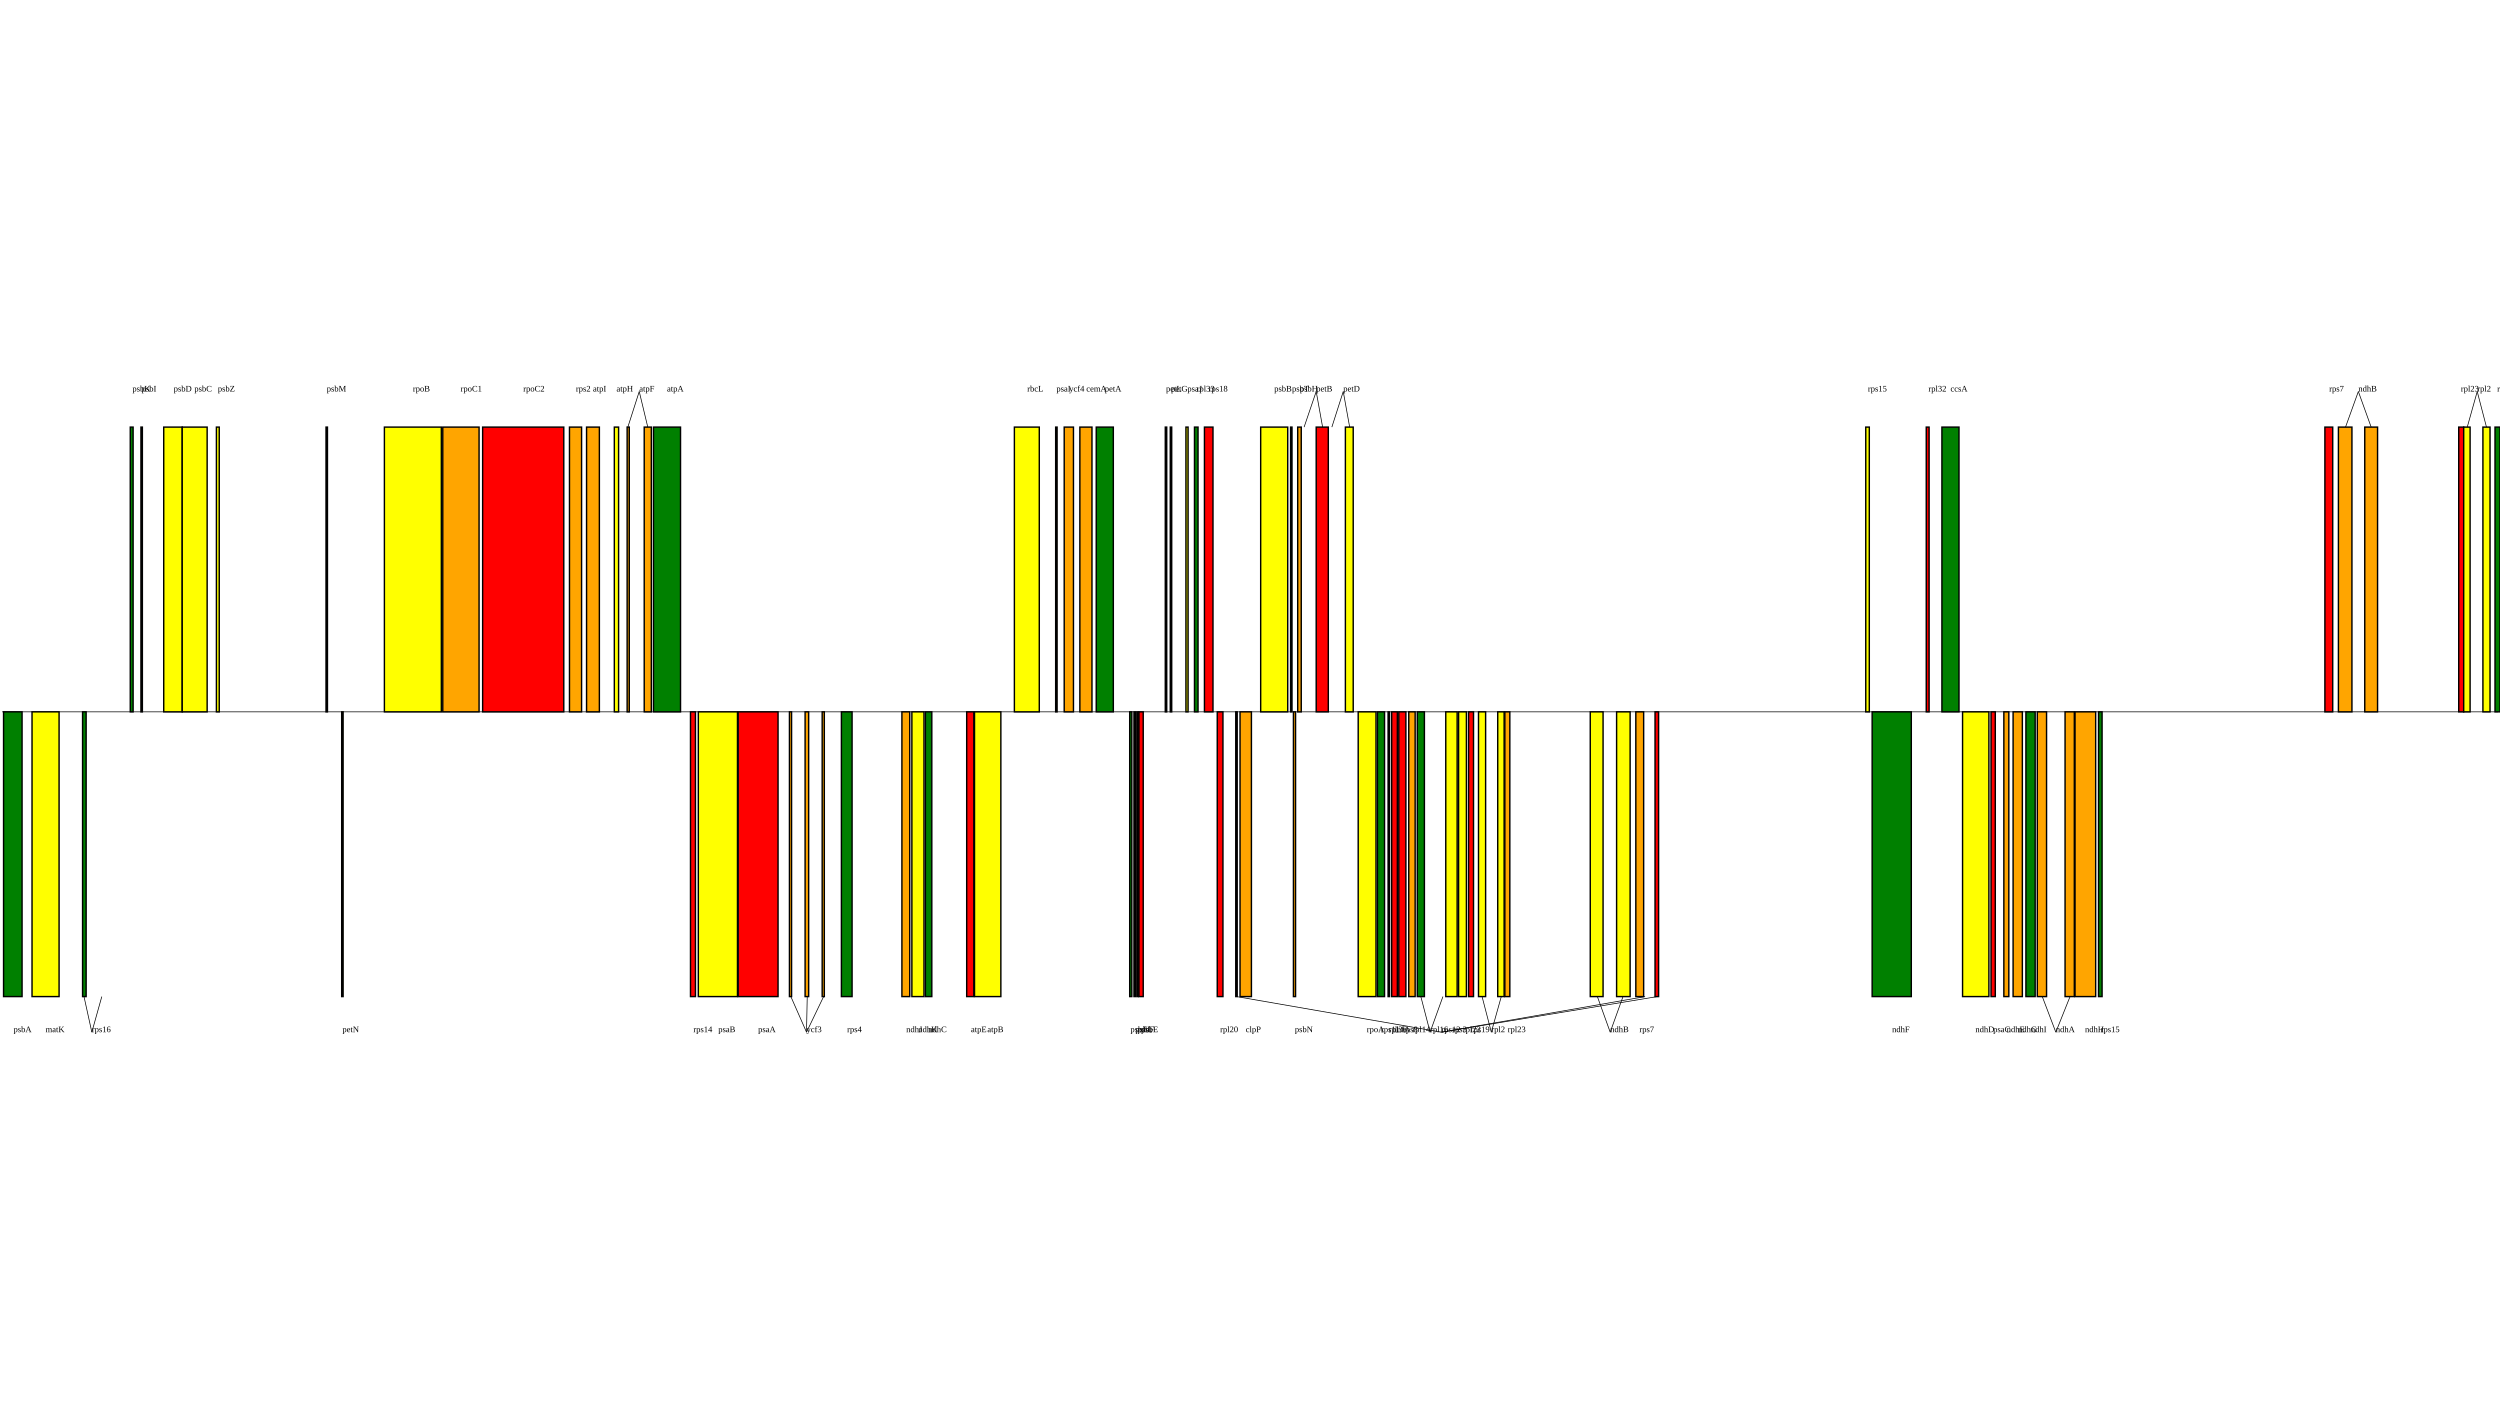
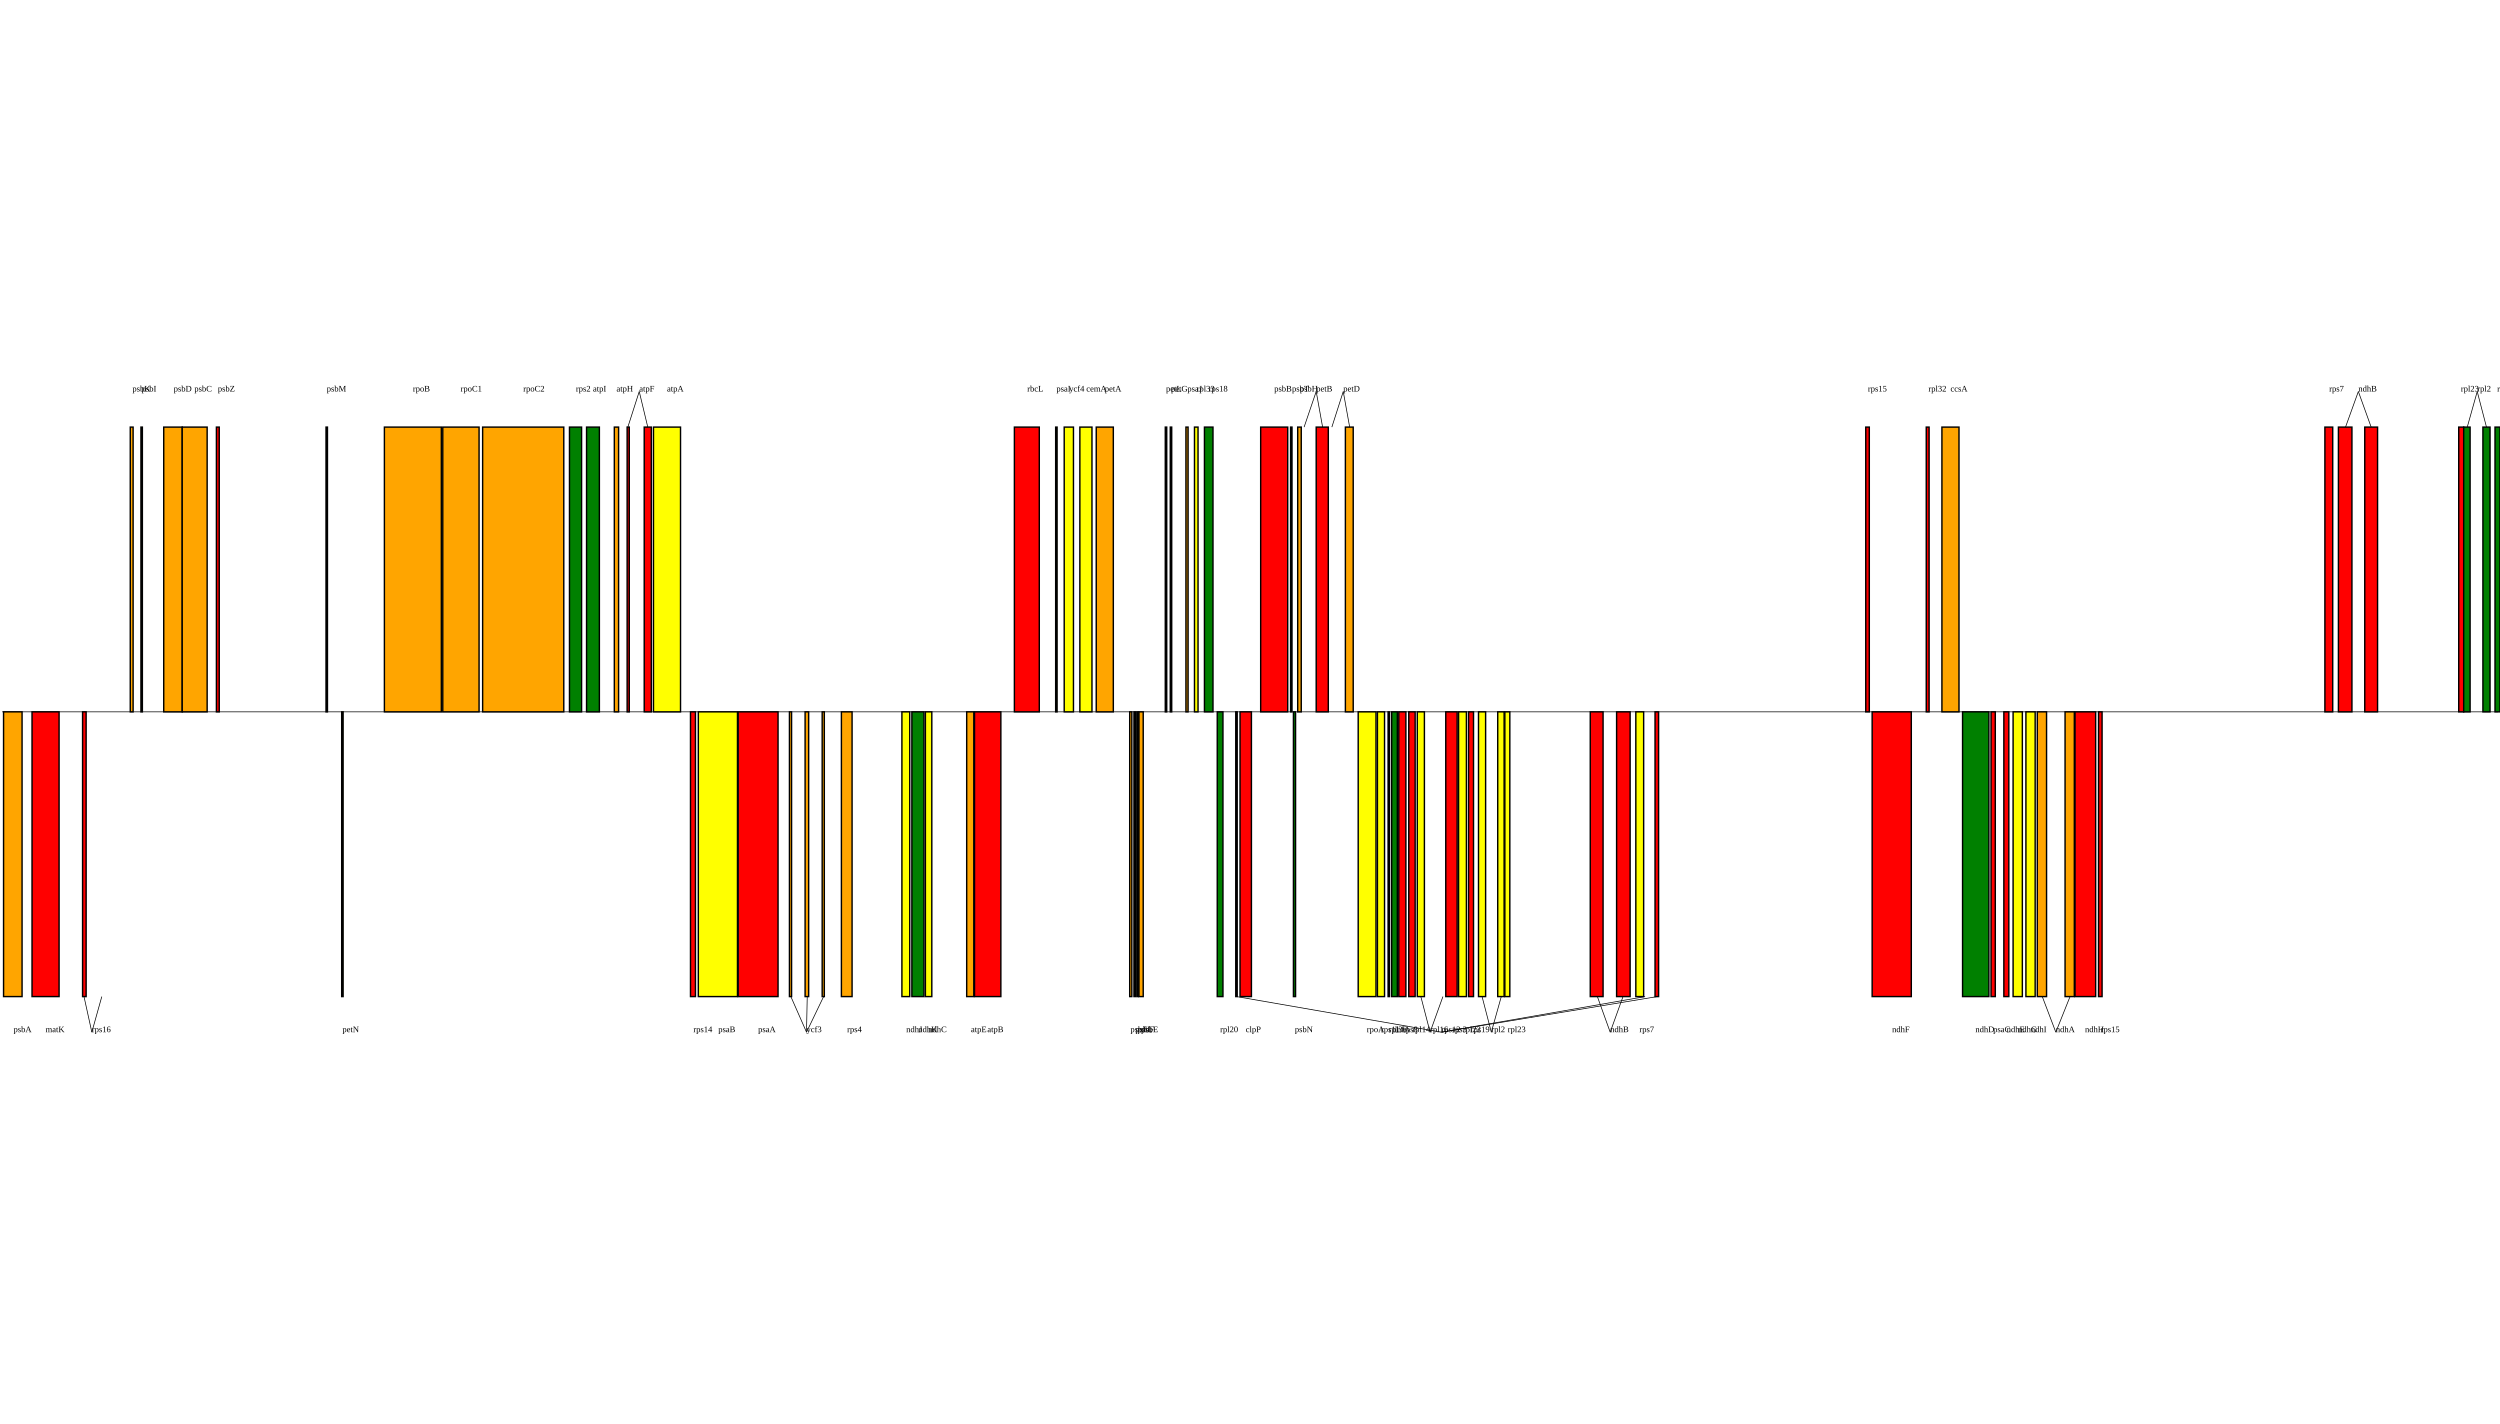
<svg xmlns="http://www.w3.org/2000/svg" width="3512" height="2000" version="1.1">
  <line x1="3" y1="1000" x2="3509" y2="1000" style="stroke:black;" />
  <rect x="2311" y="1000" width="0" height="400" rx="0" ry="0" style="stroke-width:2;fill:red;stroke:black;" />
  <line x1="2025" y1="1450" x2="2311" y2="1400" style="stroke:black;" />
  <rect x="2325" y="1000" width="5" height="400" rx="0" ry="0" style="stroke-width:2;fill:red;stroke:black;" />
  <line x1="2025" y1="1450" x2="2328" y2="1400" style="stroke:black;" />
  <rect x="1736" y="1000" width="2" height="400" rx="0" ry="0" style="stroke-width:2;fill:red;stroke:black;" />
  <line x1="2025" y1="1450" x2="1737" y2="1400" style="stroke:black;" />
  <text x="2025" y="1450" style="fill:black;">
    <tspan x="2025" dy="0em">rps12</tspan>
  </text>
-   <rect x="5" y="1000" width="26" height="400" rx="0" ry="0" style="stroke-width:2;fill:green;stroke:black;" />
+   <rect x="5" y="1000" width="26" height="400" rx="0" ry="0" style="stroke-width:2;fill:orange;stroke:black;" />
  <text x="19" y="1450" style="fill:black;">
    <tspan x="19" dy="0em">psbA</tspan>
  </text>
-   <rect x="45" y="1000" width="38" height="400" rx="0" ry="0" style="stroke-width:2;fill:yellow;stroke:black;" />
+   <rect x="45" y="1000" width="38" height="400" rx="0" ry="0" style="stroke-width:2;fill:red;stroke:black;" />
  <text x="64" y="1450" style="fill:black;">
    <tspan x="64" dy="0em">matK</tspan>
  </text>
-   <rect x="116" y="1000" width="5" height="400" rx="0" ry="0" style="stroke-width:2;fill:green;stroke:black;" />
+   <rect x="116" y="1000" width="5" height="400" rx="0" ry="0" style="stroke-width:2;fill:red;stroke:black;" />
  <line x1="129" y1="1450" x2="118" y2="1400" style="stroke:black;" />
-   <rect x="142" y="1000" width="0" height="400" rx="0" ry="0" style="stroke-width:2;fill:green;stroke:black;" />
+   <rect x="142" y="1000" width="0" height="400" rx="0" ry="0" style="stroke-width:2;fill:red;stroke:black;" />
  <line x1="129" y1="1450" x2="143" y2="1400" style="stroke:black;" />
  <text x="129" y="1450" style="fill:black;">
    <tspan x="129" dy="0em">rps16</tspan>
  </text>
-   <rect x="183" y="600" width="4" height="400" rx="0" ry="0" style="stroke-width:2;fill:green;stroke:black;" />
+   <rect x="183" y="600" width="4" height="400" rx="0" ry="0" style="stroke-width:2;fill:orange;stroke:black;" />
  <text x="186" y="550" style="fill:black;">
    <tspan x="186" dy="0em">psbK</tspan>
  </text>
  <rect x="198" y="600" width="2" height="400" rx="0" ry="0" style="stroke-width:2;fill:orange;stroke:black;" />
  <text x="199" y="550" style="fill:black;">
    <tspan x="199" dy="0em">psbI</tspan>
  </text>
-   <rect x="230" y="600" width="26" height="400" rx="0" ry="0" style="stroke-width:2;fill:yellow;stroke:black;" />
+   <rect x="230" y="600" width="26" height="400" rx="0" ry="0" style="stroke-width:2;fill:orange;stroke:black;" />
  <text x="244" y="550" style="fill:black;">
    <tspan x="244" dy="0em">psbD</tspan>
  </text>
-   <rect x="256" y="600" width="35" height="400" rx="0" ry="0" style="stroke-width:2;fill:yellow;stroke:black;" />
+   <rect x="256" y="600" width="35" height="400" rx="0" ry="0" style="stroke-width:2;fill:orange;stroke:black;" />
  <text x="273" y="550" style="fill:black;">
    <tspan x="273" dy="0em">psbC</tspan>
  </text>
-   <rect x="304" y="600" width="4" height="400" rx="0" ry="0" style="stroke-width:2;fill:yellow;stroke:black;" />
+   <rect x="304" y="600" width="4" height="400" rx="0" ry="0" style="stroke-width:2;fill:red;stroke:black;" />
  <text x="306" y="550" style="fill:black;">
    <tspan x="306" dy="0em">psbZ</tspan>
  </text>
  <rect x="458" y="600" width="2" height="400" rx="0" ry="0" style="stroke-width:2;fill:orange;stroke:black;" />
  <text x="459" y="550" style="fill:black;">
    <tspan x="459" dy="0em">psbM</tspan>
  </text>
  <rect x="480" y="1000" width="2" height="400" rx="0" ry="0" style="stroke-width:2;fill:yellow;stroke:black;" />
  <text x="481" y="1450" style="fill:black;">
    <tspan x="481" dy="0em">petN</tspan>
  </text>
-   <rect x="540" y="600" width="80" height="400" rx="0" ry="0" style="stroke-width:2;fill:yellow;stroke:black;" />
+   <rect x="540" y="600" width="80" height="400" rx="0" ry="0" style="stroke-width:2;fill:orange;stroke:black;" />
  <text x="580" y="550" style="fill:black;">
    <tspan x="580" dy="0em">rpoB</tspan>
  </text>
  <rect x="622" y="600" width="51" height="400" rx="0" ry="0" style="stroke-width:2;fill:orange;stroke:black;" />
  <text x="647" y="550" style="fill:black;">
    <tspan x="647" dy="0em">rpoC1</tspan>
  </text>
-   <rect x="678" y="600" width="114" height="400" rx="0" ry="0" style="stroke-width:2;fill:red;stroke:black;" />
+   <rect x="678" y="600" width="114" height="400" rx="0" ry="0" style="stroke-width:2;fill:orange;stroke:black;" />
  <text x="735" y="550" style="fill:black;">
    <tspan x="735" dy="0em">rpoC2</tspan>
  </text>
-   <rect x="800" y="600" width="17" height="400" rx="0" ry="0" style="stroke-width:2;fill:orange;stroke:black;" />
+   <rect x="800" y="600" width="17" height="400" rx="0" ry="0" style="stroke-width:2;fill:green;stroke:black;" />
  <text x="809" y="550" style="fill:black;">
    <tspan x="809" dy="0em">rps2</tspan>
  </text>
-   <rect x="824" y="600" width="18" height="400" rx="0" ry="0" style="stroke-width:2;fill:orange;stroke:black;" />
+   <rect x="824" y="600" width="18" height="400" rx="0" ry="0" style="stroke-width:2;fill:green;stroke:black;" />
  <text x="833" y="550" style="fill:black;">
    <tspan x="833" dy="0em">atpI</tspan>
  </text>
-   <rect x="863" y="600" width="6" height="400" rx="0" ry="0" style="stroke-width:2;fill:yellow;stroke:black;" />
+   <rect x="863" y="600" width="6" height="400" rx="0" ry="0" style="stroke-width:2;fill:orange;stroke:black;" />
  <text x="866" y="550" style="fill:black;">
    <tspan x="866" dy="0em">atpH</tspan>
  </text>
-   <rect x="881" y="600" width="3" height="400" rx="0" ry="0" style="stroke-width:2;fill:orange;stroke:black;" />
+   <rect x="881" y="600" width="3" height="400" rx="0" ry="0" style="stroke-width:2;fill:red;stroke:black;" />
  <line x1="882" y1="600" x2="898" y2="550" style="stroke:black;" />
-   <rect x="905" y="600" width="10" height="400" rx="0" ry="0" style="stroke-width:2;fill:orange;stroke:black;" />
+   <rect x="905" y="600" width="10" height="400" rx="0" ry="0" style="stroke-width:2;fill:red;stroke:black;" />
  <line x1="910" y1="600" x2="898" y2="550" style="stroke:black;" />
  <text x="898" y="550" style="fill:black;">
    <tspan x="898" dy="0em">atpF</tspan>
  </text>
-   <rect x="918" y="600" width="38" height="400" rx="0" ry="0" style="stroke-width:2;fill:green;stroke:black;" />
+   <rect x="918" y="600" width="38" height="400" rx="0" ry="0" style="stroke-width:2;fill:yellow;stroke:black;" />
  <text x="937" y="550" style="fill:black;">
    <tspan x="937" dy="0em">atpA</tspan>
  </text>
  <rect x="970" y="1000" width="7" height="400" rx="0" ry="0" style="stroke-width:2;fill:red;stroke:black;" />
  <text x="974" y="1450" style="fill:black;">
    <tspan x="974" dy="0em">rps14</tspan>
  </text>
  <rect x="981" y="1000" width="55" height="400" rx="0" ry="0" style="stroke-width:2;fill:yellow;stroke:black;" />
  <text x="1009" y="1450" style="fill:black;">
    <tspan x="1009" dy="0em">psaB</tspan>
  </text>
  <rect x="1037" y="1000" width="56" height="400" rx="0" ry="0" style="stroke-width:2;fill:red;stroke:black;" />
  <text x="1065" y="1450" style="fill:black;">
    <tspan x="1065" dy="0em">psaA</tspan>
  </text>
  <rect x="1109" y="1000" width="3" height="400" rx="0" ry="0" style="stroke-width:2;fill:orange;stroke:black;" />
  <line x1="1133" y1="1450" x2="1111" y2="1400" style="stroke:black;" />
  <rect x="1131" y="1000" width="5" height="400" rx="0" ry="0" style="stroke-width:2;fill:orange;stroke:black;" />
  <line x1="1133" y1="1450" x2="1134" y2="1400" style="stroke:black;" />
  <rect x="1155" y="1000" width="3" height="400" rx="0" ry="0" style="stroke-width:2;fill:orange;stroke:black;" />
  <line x1="1133" y1="1450" x2="1157" y2="1400" style="stroke:black;" />
  <text x="1133" y="1450" style="fill:black;">
    <tspan x="1133" dy="0em">ycf3</tspan>
  </text>
-   <rect x="1182" y="1000" width="15" height="400" rx="0" ry="0" style="stroke-width:2;fill:green;stroke:black;" />
+   <rect x="1182" y="1000" width="15" height="400" rx="0" ry="0" style="stroke-width:2;fill:orange;stroke:black;" />
  <text x="1190" y="1450" style="fill:black;">
    <tspan x="1190" dy="0em">rps4</tspan>
  </text>
-   <rect x="1267" y="1000" width="11" height="400" rx="0" ry="0" style="stroke-width:2;fill:orange;stroke:black;" />
+   <rect x="1267" y="1000" width="11" height="400" rx="0" ry="0" style="stroke-width:2;fill:yellow;stroke:black;" />
  <text x="1273" y="1450" style="fill:black;">
    <tspan x="1273" dy="0em">ndhJ</tspan>
  </text>
-   <rect x="1281" y="1000" width="17" height="400" rx="0" ry="0" style="stroke-width:2;fill:yellow;stroke:black;" />
+   <rect x="1281" y="1000" width="17" height="400" rx="0" ry="0" style="stroke-width:2;fill:green;stroke:black;" />
  <text x="1290" y="1450" style="fill:black;">
    <tspan x="1290" dy="0em">ndhK</tspan>
  </text>
-   <rect x="1300" y="1000" width="9" height="400" rx="0" ry="0" style="stroke-width:2;fill:green;stroke:black;" />
+   <rect x="1300" y="1000" width="9" height="400" rx="0" ry="0" style="stroke-width:2;fill:yellow;stroke:black;" />
  <text x="1304" y="1450" style="fill:black;">
    <tspan x="1304" dy="0em">ndhC</tspan>
  </text>
-   <rect x="1358" y="1000" width="10" height="400" rx="0" ry="0" style="stroke-width:2;fill:red;stroke:black;" />
+   <rect x="1358" y="1000" width="10" height="400" rx="0" ry="0" style="stroke-width:2;fill:orange;stroke:black;" />
  <text x="1364" y="1450" style="fill:black;">
    <tspan x="1364" dy="0em">atpE</tspan>
  </text>
-   <rect x="1369" y="1000" width="37" height="400" rx="0" ry="0" style="stroke-width:2;fill:yellow;stroke:black;" />
+   <rect x="1369" y="1000" width="37" height="400" rx="0" ry="0" style="stroke-width:2;fill:red;stroke:black;" />
  <text x="1387" y="1450" style="fill:black;">
    <tspan x="1387" dy="0em">atpB</tspan>
  </text>
-   <rect x="1425" y="600" width="35" height="400" rx="0" ry="0" style="stroke-width:2;fill:yellow;stroke:black;" />
+   <rect x="1425" y="600" width="35" height="400" rx="0" ry="0" style="stroke-width:2;fill:red;stroke:black;" />
  <text x="1443" y="550" style="fill:black;">
    <tspan x="1443" dy="0em">rbcL</tspan>
  </text>
-   <rect x="1483" y="600" width="2" height="400" rx="0" ry="0" style="stroke-width:2;fill:orange;stroke:black;" />
+   <rect x="1483" y="600" width="2" height="400" rx="0" ry="0" style="stroke-width:2;fill:yellow;stroke:black;" />
  <text x="1484" y="550" style="fill:black;">
    <tspan x="1484" dy="0em">psaI</tspan>
  </text>
-   <rect x="1495" y="600" width="13" height="400" rx="0" ry="0" style="stroke-width:2;fill:orange;stroke:black;" />
+   <rect x="1495" y="600" width="13" height="400" rx="0" ry="0" style="stroke-width:2;fill:yellow;stroke:black;" />
  <text x="1502" y="550" style="fill:black;">
    <tspan x="1502" dy="0em">ycf4</tspan>
  </text>
-   <rect x="1517" y="600" width="17" height="400" rx="0" ry="0" style="stroke-width:2;fill:orange;stroke:black;" />
+   <rect x="1517" y="600" width="17" height="400" rx="0" ry="0" style="stroke-width:2;fill:yellow;stroke:black;" />
  <text x="1526" y="550" style="fill:black;">
    <tspan x="1526" dy="0em">cemA</tspan>
  </text>
-   <rect x="1540" y="600" width="24" height="400" rx="0" ry="0" style="stroke-width:2;fill:green;stroke:black;" />
+   <rect x="1540" y="600" width="24" height="400" rx="0" ry="0" style="stroke-width:2;fill:orange;stroke:black;" />
  <text x="1552" y="550" style="fill:black;">
    <tspan x="1552" dy="0em">petA</tspan>
  </text>
-   <rect x="1587" y="1000" width="3" height="400" rx="0" ry="0" style="stroke-width:2;fill:green;stroke:black;" />
+   <rect x="1587" y="1000" width="3" height="400" rx="0" ry="0" style="stroke-width:2;fill:orange;stroke:black;" />
  <text x="1588" y="1450" style="fill:black;">
    <tspan x="1588" dy="0em">psbJ</tspan>
  </text>
-   <rect x="1593" y="1000" width="2" height="400" rx="0" ry="0" style="stroke-width:2;fill:yellow;stroke:black;" />
+   <rect x="1593" y="1000" width="2" height="400" rx="0" ry="0" style="stroke-width:2;fill:red;stroke:black;" />
  <text x="1595" y="1450" style="fill:black;">
    <tspan x="1595" dy="0em">psbL</tspan>
  </text>
-   <rect x="1597" y="1000" width="2" height="400" rx="0" ry="0" style="stroke-width:2;fill:orange;stroke:black;" />
+   <rect x="1597" y="1000" width="2" height="400" rx="0" ry="0" style="stroke-width:2;fill:green;stroke:black;" />
  <text x="1598" y="1450" style="fill:black;">
    <tspan x="1598" dy="0em">psbF</tspan>
  </text>
-   <rect x="1600" y="1000" width="6" height="400" rx="0" ry="0" style="stroke-width:2;fill:red;stroke:black;" />
+   <rect x="1600" y="1000" width="6" height="400" rx="0" ry="0" style="stroke-width:2;fill:orange;stroke:black;" />
  <text x="1603" y="1450" style="fill:black;">
    <tspan x="1603" dy="0em">psbE</tspan>
  </text>
-   <rect x="1637" y="600" width="2" height="400" rx="0" ry="0" style="stroke-width:2;fill:red;stroke:black;" />
+   <rect x="1637" y="600" width="2" height="400" rx="0" ry="0" style="stroke-width:2;fill:orange;stroke:black;" />
  <text x="1638" y="550" style="fill:black;">
    <tspan x="1638" dy="0em">petL</tspan>
  </text>
-   <rect x="1644" y="600" width="2" height="400" rx="0" ry="0" style="stroke-width:2;fill:green;stroke:black;" />
+   <rect x="1644" y="600" width="2" height="400" rx="0" ry="0" style="stroke-width:2;fill:yellow;stroke:black;" />
  <text x="1645" y="550" style="fill:black;">
    <tspan x="1645" dy="0em">petG</tspan>
  </text>
-   <rect x="1666" y="600" width="3" height="400" rx="0" ry="0" style="stroke-width:2;fill:yellow;stroke:black;" />
+   <rect x="1666" y="600" width="3" height="400" rx="0" ry="0" style="stroke-width:2;fill:orange;stroke:black;" />
  <text x="1668" y="550" style="fill:black;">
    <tspan x="1668" dy="0em">psaJ</tspan>
  </text>
-   <rect x="1678" y="600" width="5" height="400" rx="0" ry="0" style="stroke-width:2;fill:green;stroke:black;" />
+   <rect x="1678" y="600" width="5" height="400" rx="0" ry="0" style="stroke-width:2;fill:yellow;stroke:black;" />
  <text x="1681" y="550" style="fill:black;">
    <tspan x="1681" dy="0em">rpl33</tspan>
  </text>
-   <rect x="1692" y="600" width="12" height="400" rx="0" ry="0" style="stroke-width:2;fill:red;stroke:black;" />
+   <rect x="1692" y="600" width="12" height="400" rx="0" ry="0" style="stroke-width:2;fill:green;stroke:black;" />
  <text x="1698" y="550" style="fill:black;">
    <tspan x="1698" dy="0em">rps18</tspan>
  </text>
-   <rect x="1710" y="1000" width="8" height="400" rx="0" ry="0" style="stroke-width:2;fill:red;stroke:black;" />
+   <rect x="1710" y="1000" width="8" height="400" rx="0" ry="0" style="stroke-width:2;fill:green;stroke:black;" />
  <text x="1714" y="1450" style="fill:black;">
    <tspan x="1714" dy="0em">rpl20</tspan>
  </text>
-   <rect x="1742" y="1000" width="16" height="400" rx="0" ry="0" style="stroke-width:2;fill:orange;stroke:black;" />
+   <rect x="1742" y="1000" width="16" height="400" rx="0" ry="0" style="stroke-width:2;fill:red;stroke:black;" />
  <text x="1750" y="1450" style="fill:black;">
    <tspan x="1750" dy="0em">clpP</tspan>
  </text>
-   <rect x="1771" y="600" width="38" height="400" rx="0" ry="0" style="stroke-width:2;fill:yellow;stroke:black;" />
+   <rect x="1771" y="600" width="38" height="400" rx="0" ry="0" style="stroke-width:2;fill:red;stroke:black;" />
  <text x="1790" y="550" style="fill:black;">
    <tspan x="1790" dy="0em">psbB</tspan>
  </text>
  <rect x="1813" y="600" width="2" height="400" rx="0" ry="0" style="stroke-width:2;fill:yellow;stroke:black;" />
  <text x="1815" y="550" style="fill:black;">
    <tspan x="1815" dy="0em">psbT</tspan>
  </text>
-   <rect x="1817" y="1000" width="3" height="400" rx="0" ry="0" style="stroke-width:2;fill:orange;stroke:black;" />
+   <rect x="1817" y="1000" width="3" height="400" rx="0" ry="0" style="stroke-width:2;fill:green;stroke:black;" />
  <text x="1819" y="1450" style="fill:black;">
    <tspan x="1819" dy="0em">psbN</tspan>
  </text>
  <rect x="1823" y="600" width="5" height="400" rx="0" ry="0" style="stroke-width:2;fill:orange;stroke:black;" />
  <text x="1826" y="550" style="fill:black;">
    <tspan x="1826" dy="0em">psbH</tspan>
  </text>
  <rect x="1832" y="600" width="0" height="400" rx="0" ry="0" style="stroke-width:2;fill:red;stroke:black;" />
  <line x1="1832" y1="600" x2="1849" y2="550" style="stroke:black;" />
  <rect x="1849" y="600" width="17" height="400" rx="0" ry="0" style="stroke-width:2;fill:red;stroke:black;" />
  <line x1="1858" y1="600" x2="1849" y2="550" style="stroke:black;" />
  <text x="1849" y="550" style="fill:black;">
    <tspan x="1849" dy="0em">petB</tspan>
  </text>
-   <rect x="1871" y="600" width="0" height="400" rx="0" ry="0" style="stroke-width:2;fill:yellow;stroke:black;" />
+   <rect x="1871" y="600" width="0" height="400" rx="0" ry="0" style="stroke-width:2;fill:orange;stroke:black;" />
  <line x1="1871" y1="600" x2="1887" y2="550" style="stroke:black;" />
-   <rect x="1890" y="600" width="11" height="400" rx="0" ry="0" style="stroke-width:2;fill:yellow;stroke:black;" />
+   <rect x="1890" y="600" width="11" height="400" rx="0" ry="0" style="stroke-width:2;fill:orange;stroke:black;" />
  <line x1="1896" y1="600" x2="1887" y2="550" style="stroke:black;" />
  <text x="1887" y="550" style="fill:black;">
    <tspan x="1887" dy="0em">petD</tspan>
  </text>
  <rect x="1908" y="1000" width="25" height="400" rx="0" ry="0" style="stroke-width:2;fill:yellow;stroke:black;" />
  <text x="1920" y="1450" style="fill:black;">
    <tspan x="1920" dy="0em">rpoA</tspan>
  </text>
-   <rect x="1935" y="1000" width="10" height="400" rx="0" ry="0" style="stroke-width:2;fill:green;stroke:black;" />
+   <rect x="1935" y="1000" width="10" height="400" rx="0" ry="0" style="stroke-width:2;fill:yellow;stroke:black;" />
  <text x="1940" y="1450" style="fill:black;">
    <tspan x="1940" dy="0em">rps11</tspan>
  </text>
  <rect x="1950" y="1000" width="2" height="400" rx="0" ry="0" style="stroke-width:2;fill:yellow;stroke:black;" />
  <text x="1951" y="1450" style="fill:black;">
    <tspan x="1951" dy="0em">rpl36</tspan>
  </text>
-   <rect x="1955" y="1000" width="8" height="400" rx="0" ry="0" style="stroke-width:2;fill:red;stroke:black;" />
+   <rect x="1955" y="1000" width="8" height="400" rx="0" ry="0" style="stroke-width:2;fill:green;stroke:black;" />
  <text x="1959" y="1450" style="fill:black;">
    <tspan x="1959" dy="0em">infA</tspan>
  </text>
  <rect x="1965" y="1000" width="10" height="400" rx="0" ry="0" style="stroke-width:2;fill:red;stroke:black;" />
  <text x="1971" y="1450" style="fill:black;">
    <tspan x="1971" dy="0em">rps8</tspan>
  </text>
-   <rect x="1979" y="1000" width="9" height="400" rx="0" ry="0" style="stroke-width:2;fill:orange;stroke:black;" />
+   <rect x="1979" y="1000" width="9" height="400" rx="0" ry="0" style="stroke-width:2;fill:red;stroke:black;" />
  <text x="1984" y="1450" style="fill:black;">
    <tspan x="1984" dy="0em">rpl14</tspan>
  </text>
-   <rect x="1991" y="1000" width="10" height="400" rx="0" ry="0" style="stroke-width:2;fill:green;stroke:black;" />
+   <rect x="1991" y="1000" width="10" height="400" rx="0" ry="0" style="stroke-width:2;fill:yellow;stroke:black;" />
  <line x1="2009" y1="1450" x2="1996" y2="1400" style="stroke:black;" />
-   <rect x="2027" y="1000" width="0" height="400" rx="0" ry="0" style="stroke-width:2;fill:green;stroke:black;" />
+   <rect x="2027" y="1000" width="0" height="400" rx="0" ry="0" style="stroke-width:2;fill:yellow;stroke:black;" />
  <line x1="2009" y1="1450" x2="2027" y2="1400" style="stroke:black;" />
  <text x="2009" y="1450" style="fill:black;">
    <tspan x="2009" dy="0em">rpl16</tspan>
  </text>
-   <rect x="2031" y="1000" width="16" height="400" rx="0" ry="0" style="stroke-width:2;fill:yellow;stroke:black;" />
+   <rect x="2031" y="1000" width="16" height="400" rx="0" ry="0" style="stroke-width:2;fill:red;stroke:black;" />
  <text x="2040" y="1450" style="fill:black;">
    <tspan x="2040" dy="0em">rps3</tspan>
  </text>
  <rect x="2049" y="1000" width="11" height="400" rx="0" ry="0" style="stroke-width:2;fill:yellow;stroke:black;" />
  <text x="2055" y="1450" style="fill:black;">
    <tspan x="2055" dy="0em">rpl22</tspan>
  </text>
  <rect x="2063" y="1000" width="7" height="400" rx="0" ry="0" style="stroke-width:2;fill:red;stroke:black;" />
  <text x="2066" y="1450" style="fill:black;">
    <tspan x="2066" dy="0em">rps19</tspan>
  </text>
  <rect x="2077" y="1000" width="10" height="400" rx="0" ry="0" style="stroke-width:2;fill:yellow;stroke:black;" />
  <line x1="2095" y1="1450" x2="2082" y2="1400" style="stroke:black;" />
  <rect x="2104" y="1000" width="9" height="400" rx="0" ry="0" style="stroke-width:2;fill:yellow;stroke:black;" />
  <line x1="2095" y1="1450" x2="2109" y2="1400" style="stroke:black;" />
  <text x="2095" y="1450" style="fill:black;">
    <tspan x="2095" dy="0em">rpl2</tspan>
  </text>
-   <rect x="2114" y="1000" width="7" height="400" rx="0" ry="0" style="stroke-width:2;fill:orange;stroke:black;" />
+   <rect x="2114" y="1000" width="7" height="400" rx="0" ry="0" style="stroke-width:2;fill:yellow;stroke:black;" />
  <text x="2118" y="1450" style="fill:black;">
    <tspan x="2118" dy="0em">rpl23</tspan>
  </text>
-   <rect x="2234" y="1000" width="18" height="400" rx="0" ry="0" style="stroke-width:2;fill:yellow;stroke:black;" />
+   <rect x="2234" y="1000" width="18" height="400" rx="0" ry="0" style="stroke-width:2;fill:red;stroke:black;" />
  <line x1="2262" y1="1450" x2="2244" y2="1400" style="stroke:black;" />
-   <rect x="2271" y="1000" width="19" height="400" rx="0" ry="0" style="stroke-width:2;fill:yellow;stroke:black;" />
+   <rect x="2271" y="1000" width="19" height="400" rx="0" ry="0" style="stroke-width:2;fill:red;stroke:black;" />
  <line x1="2262" y1="1450" x2="2280" y2="1400" style="stroke:black;" />
  <text x="2262" y="1450" style="fill:black;">
    <tspan x="2262" dy="0em">ndhB</tspan>
  </text>
-   <rect x="2298" y="1000" width="11" height="400" rx="0" ry="0" style="stroke-width:2;fill:orange;stroke:black;" />
+   <rect x="2298" y="1000" width="11" height="400" rx="0" ry="0" style="stroke-width:2;fill:yellow;stroke:black;" />
  <text x="2303" y="1450" style="fill:black;">
    <tspan x="2303" dy="0em">rps7</tspan>
  </text>
-   <rect x="2621" y="600" width="5" height="400" rx="0" ry="0" style="stroke-width:2;fill:yellow;stroke:black;" />
+   <rect x="2621" y="600" width="5" height="400" rx="0" ry="0" style="stroke-width:2;fill:red;stroke:black;" />
  <text x="2624" y="550" style="fill:black;">
    <tspan x="2624" dy="0em">rps15</tspan>
  </text>
-   <rect x="2630" y="1000" width="55" height="400" rx="0" ry="0" style="stroke-width:2;fill:green;stroke:black;" />
+   <rect x="2630" y="1000" width="55" height="400" rx="0" ry="0" style="stroke-width:2;fill:red;stroke:black;" />
  <text x="2658" y="1450" style="fill:black;">
    <tspan x="2658" dy="0em">ndhF</tspan>
  </text>
  <rect x="2706" y="600" width="4" height="400" rx="0" ry="0" style="stroke-width:2;fill:red;stroke:black;" />
  <text x="2709" y="550" style="fill:black;">
    <tspan x="2709" dy="0em">rpl32</tspan>
  </text>
-   <rect x="2728" y="600" width="24" height="400" rx="0" ry="0" style="stroke-width:2;fill:green;stroke:black;" />
+   <rect x="2728" y="600" width="24" height="400" rx="0" ry="0" style="stroke-width:2;fill:orange;stroke:black;" />
  <text x="2740" y="550" style="fill:black;">
    <tspan x="2740" dy="0em">ccsA</tspan>
  </text>
-   <rect x="2757" y="1000" width="37" height="400" rx="0" ry="0" style="stroke-width:2;fill:yellow;stroke:black;" />
+   <rect x="2757" y="1000" width="37" height="400" rx="0" ry="0" style="stroke-width:2;fill:green;stroke:black;" />
  <text x="2775" y="1450" style="fill:black;">
    <tspan x="2775" dy="0em">ndhD</tspan>
  </text>
  <rect x="2797" y="1000" width="6" height="400" rx="0" ry="0" style="stroke-width:2;fill:red;stroke:black;" />
  <text x="2800" y="1450" style="fill:black;">
    <tspan x="2800" dy="0em">psaC</tspan>
  </text>
-   <rect x="2815" y="1000" width="7" height="400" rx="0" ry="0" style="stroke-width:2;fill:orange;stroke:black;" />
+   <rect x="2815" y="1000" width="7" height="400" rx="0" ry="0" style="stroke-width:2;fill:red;stroke:black;" />
  <text x="2819" y="1450" style="fill:black;">
    <tspan x="2819" dy="0em">ndhE</tspan>
  </text>
-   <rect x="2828" y="1000" width="13" height="400" rx="0" ry="0" style="stroke-width:2;fill:orange;stroke:black;" />
+   <rect x="2828" y="1000" width="13" height="400" rx="0" ry="0" style="stroke-width:2;fill:yellow;stroke:black;" />
  <text x="2835" y="1450" style="fill:black;">
    <tspan x="2835" dy="0em">ndhG</tspan>
  </text>
-   <rect x="2846" y="1000" width="13" height="400" rx="0" ry="0" style="stroke-width:2;fill:green;stroke:black;" />
+   <rect x="2846" y="1000" width="13" height="400" rx="0" ry="0" style="stroke-width:2;fill:yellow;stroke:black;" />
  <text x="2853" y="1450" style="fill:black;">
    <tspan x="2853" dy="0em">ndhI</tspan>
  </text>
  <rect x="2862" y="1000" width="13" height="400" rx="0" ry="0" style="stroke-width:2;fill:orange;stroke:black;" />
  <line x1="2888" y1="1450" x2="2869" y2="1400" style="stroke:black;" />
  <rect x="2901" y="1000" width="13" height="400" rx="0" ry="0" style="stroke-width:2;fill:orange;stroke:black;" />
  <line x1="2888" y1="1450" x2="2908" y2="1400" style="stroke:black;" />
  <text x="2888" y="1450" style="fill:black;">
    <tspan x="2888" dy="0em">ndhA</tspan>
  </text>
-   <rect x="2915" y="1000" width="29" height="400" rx="0" ry="0" style="stroke-width:2;fill:orange;stroke:black;" />
+   <rect x="2915" y="1000" width="29" height="400" rx="0" ry="0" style="stroke-width:2;fill:red;stroke:black;" />
  <text x="2929" y="1450" style="fill:black;">
    <tspan x="2929" dy="0em">ndhH</tspan>
  </text>
-   <rect x="2948" y="1000" width="5" height="400" rx="0" ry="0" style="stroke-width:2;fill:green;stroke:black;" />
+   <rect x="2948" y="1000" width="5" height="400" rx="0" ry="0" style="stroke-width:2;fill:red;stroke:black;" />
  <text x="2951" y="1450" style="fill:black;">
    <tspan x="2951" dy="0em">rps15</tspan>
  </text>
  <rect x="3266" y="600" width="11" height="400" rx="0" ry="0" style="stroke-width:2;fill:red;stroke:black;" />
  <text x="3272" y="550" style="fill:black;">
    <tspan x="3272" dy="0em">rps7</tspan>
  </text>
-   <rect x="3285" y="600" width="19" height="400" rx="0" ry="0" style="stroke-width:2;fill:orange;stroke:black;" />
+   <rect x="3285" y="600" width="19" height="400" rx="0" ry="0" style="stroke-width:2;fill:red;stroke:black;" />
  <line x1="3295" y1="600" x2="3313" y2="550" style="stroke:black;" />
-   <rect x="3322" y="600" width="18" height="400" rx="0" ry="0" style="stroke-width:2;fill:orange;stroke:black;" />
+   <rect x="3322" y="600" width="18" height="400" rx="0" ry="0" style="stroke-width:2;fill:red;stroke:black;" />
  <line x1="3331" y1="600" x2="3313" y2="550" style="stroke:black;" />
  <text x="3313" y="550" style="fill:black;">
    <tspan x="3313" dy="0em">ndhB</tspan>
  </text>
  <rect x="3454" y="600" width="7" height="400" rx="0" ry="0" style="stroke-width:2;fill:red;stroke:black;" />
  <text x="3457" y="550" style="fill:black;">
    <tspan x="3457" dy="0em">rpl23</tspan>
  </text>
-   <rect x="3461" y="600" width="9" height="400" rx="0" ry="0" style="stroke-width:2;fill:yellow;stroke:black;" />
+   <rect x="3461" y="600" width="9" height="400" rx="0" ry="0" style="stroke-width:2;fill:green;stroke:black;" />
  <line x1="3466" y1="600" x2="3480" y2="550" style="stroke:black;" />
-   <rect x="3488" y="600" width="10" height="400" rx="0" ry="0" style="stroke-width:2;fill:yellow;stroke:black;" />
+   <rect x="3488" y="600" width="10" height="400" rx="0" ry="0" style="stroke-width:2;fill:green;stroke:black;" />
  <line x1="3493" y1="600" x2="3480" y2="550" style="stroke:black;" />
  <text x="3480" y="550" style="fill:black;">
    <tspan x="3480" dy="0em">rpl2</tspan>
  </text>
  <rect x="3505" y="600" width="7" height="400" rx="0" ry="0" style="stroke-width:2;fill:green;stroke:black;" />
  <text x="3508" y="550" style="fill:black;">
    <tspan x="3508" dy="0em">rps19</tspan>
  </text>
</svg>
